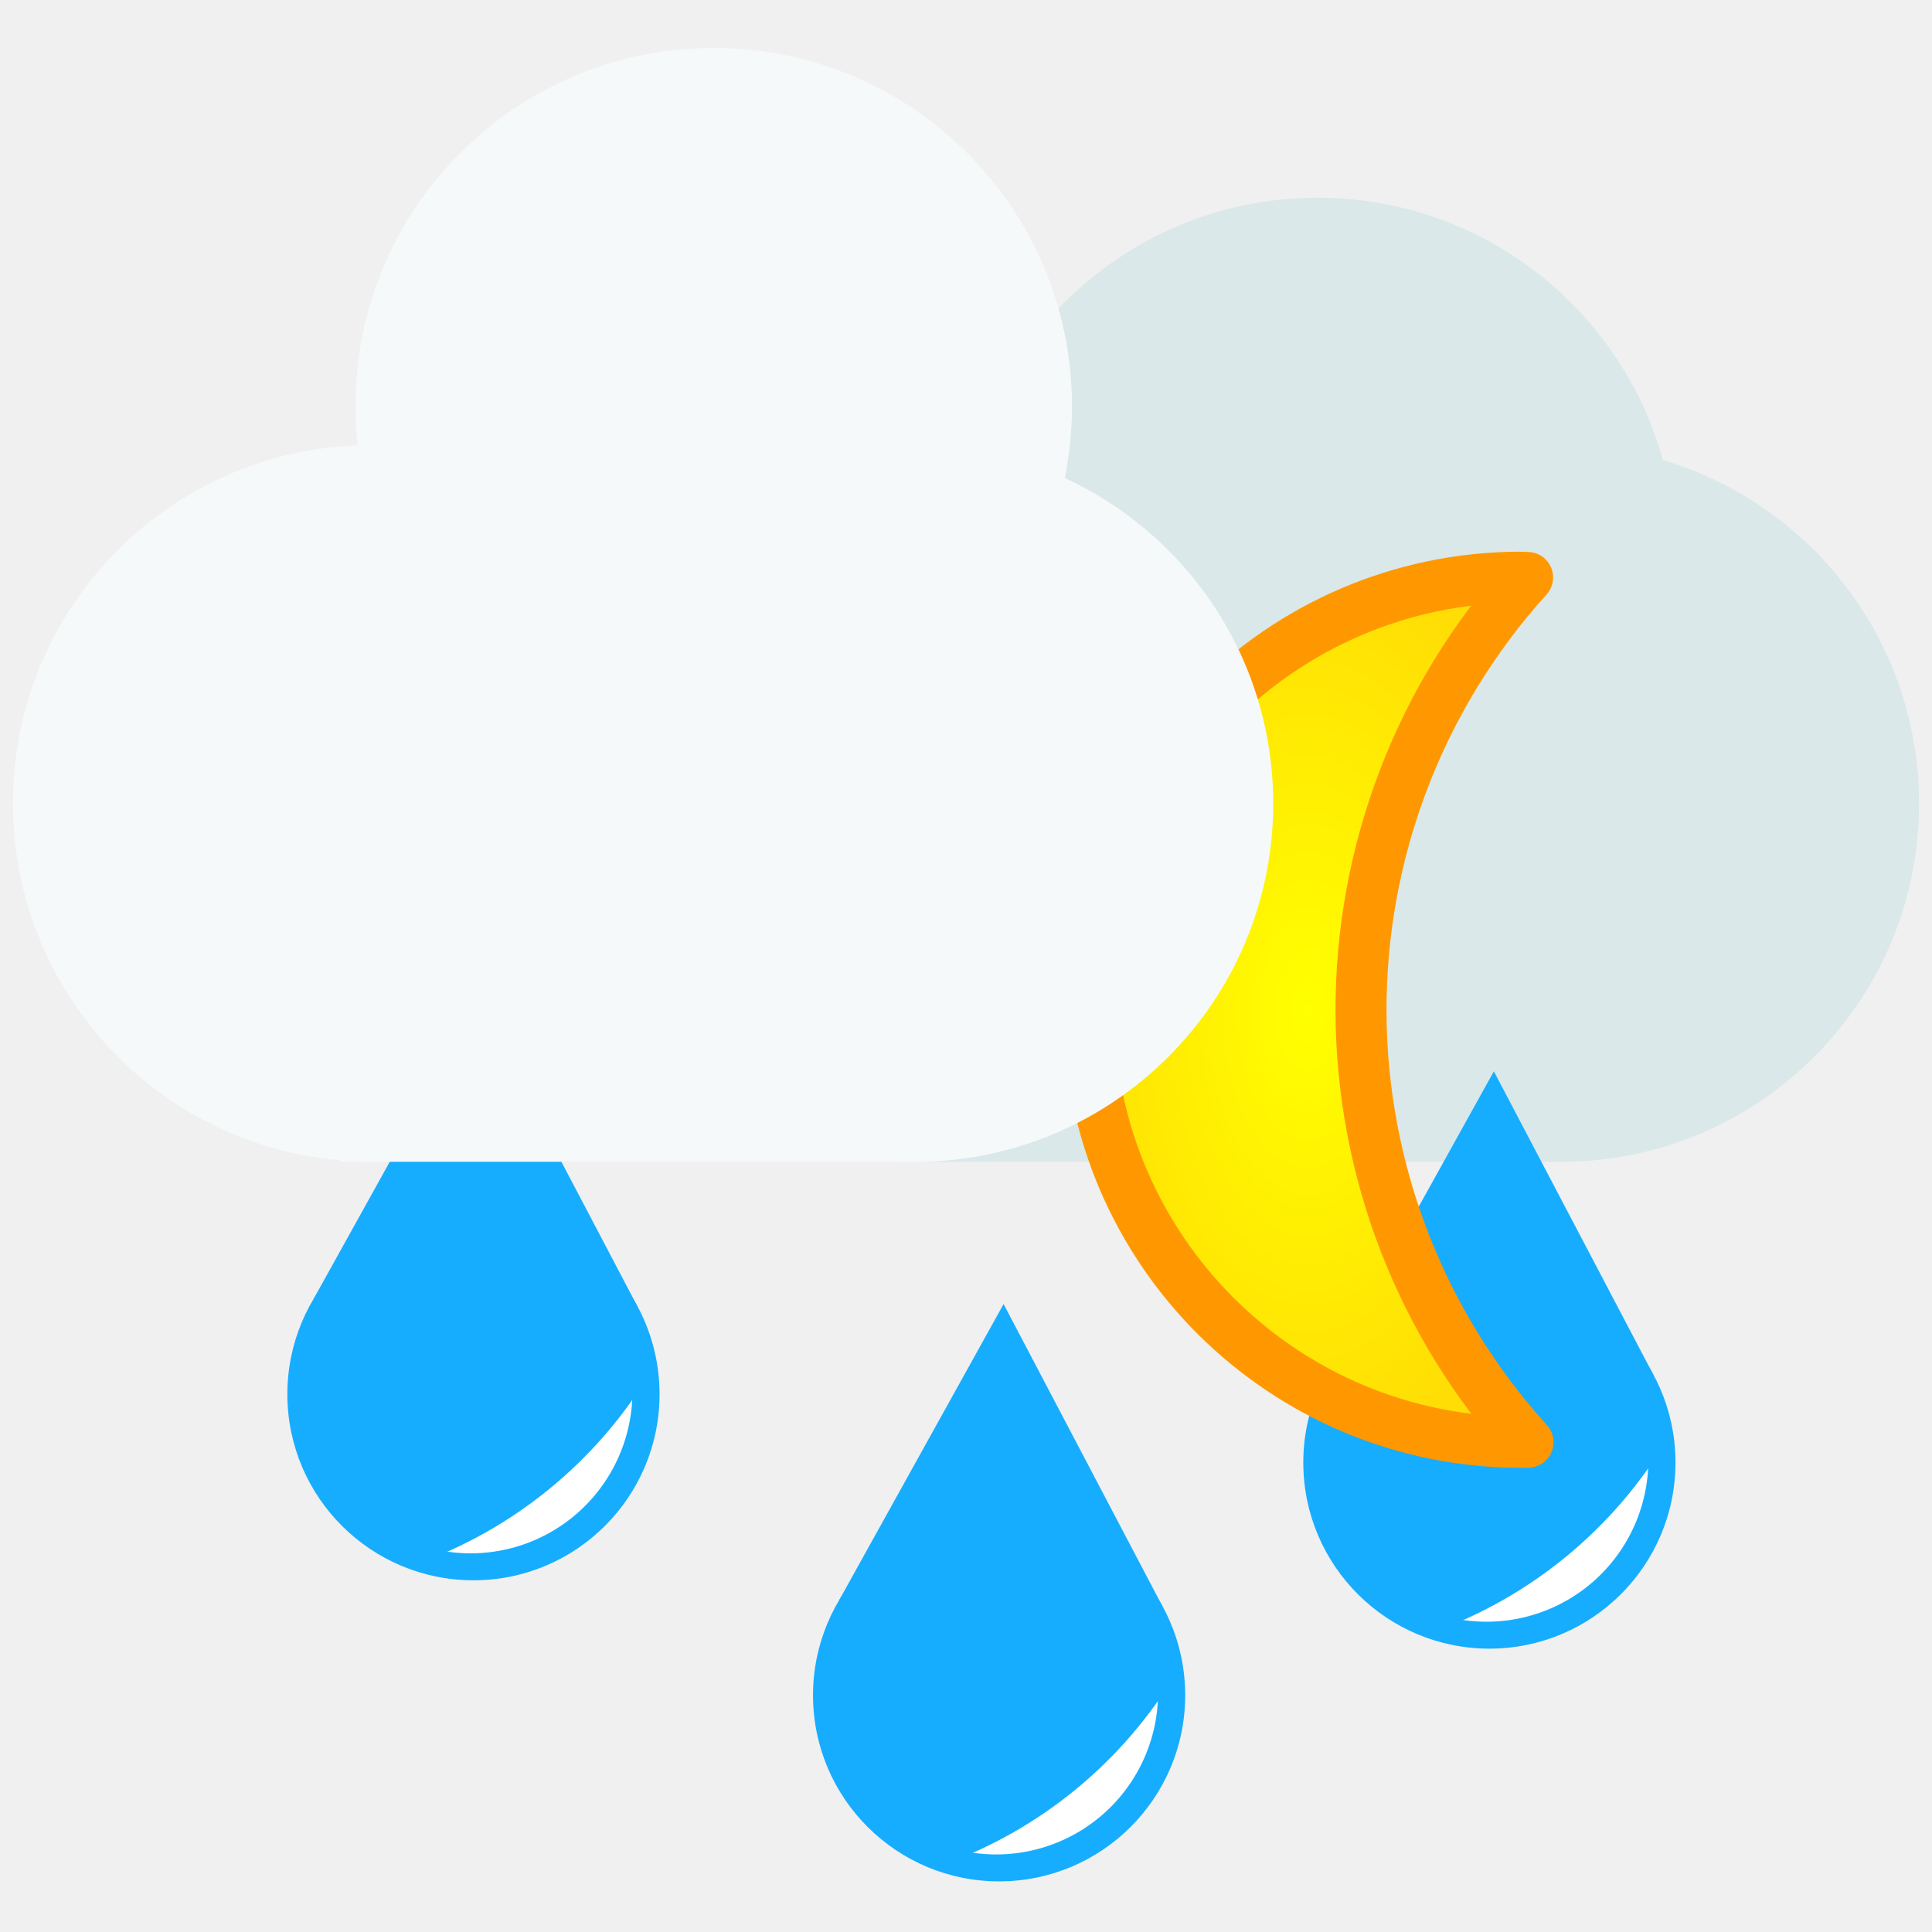
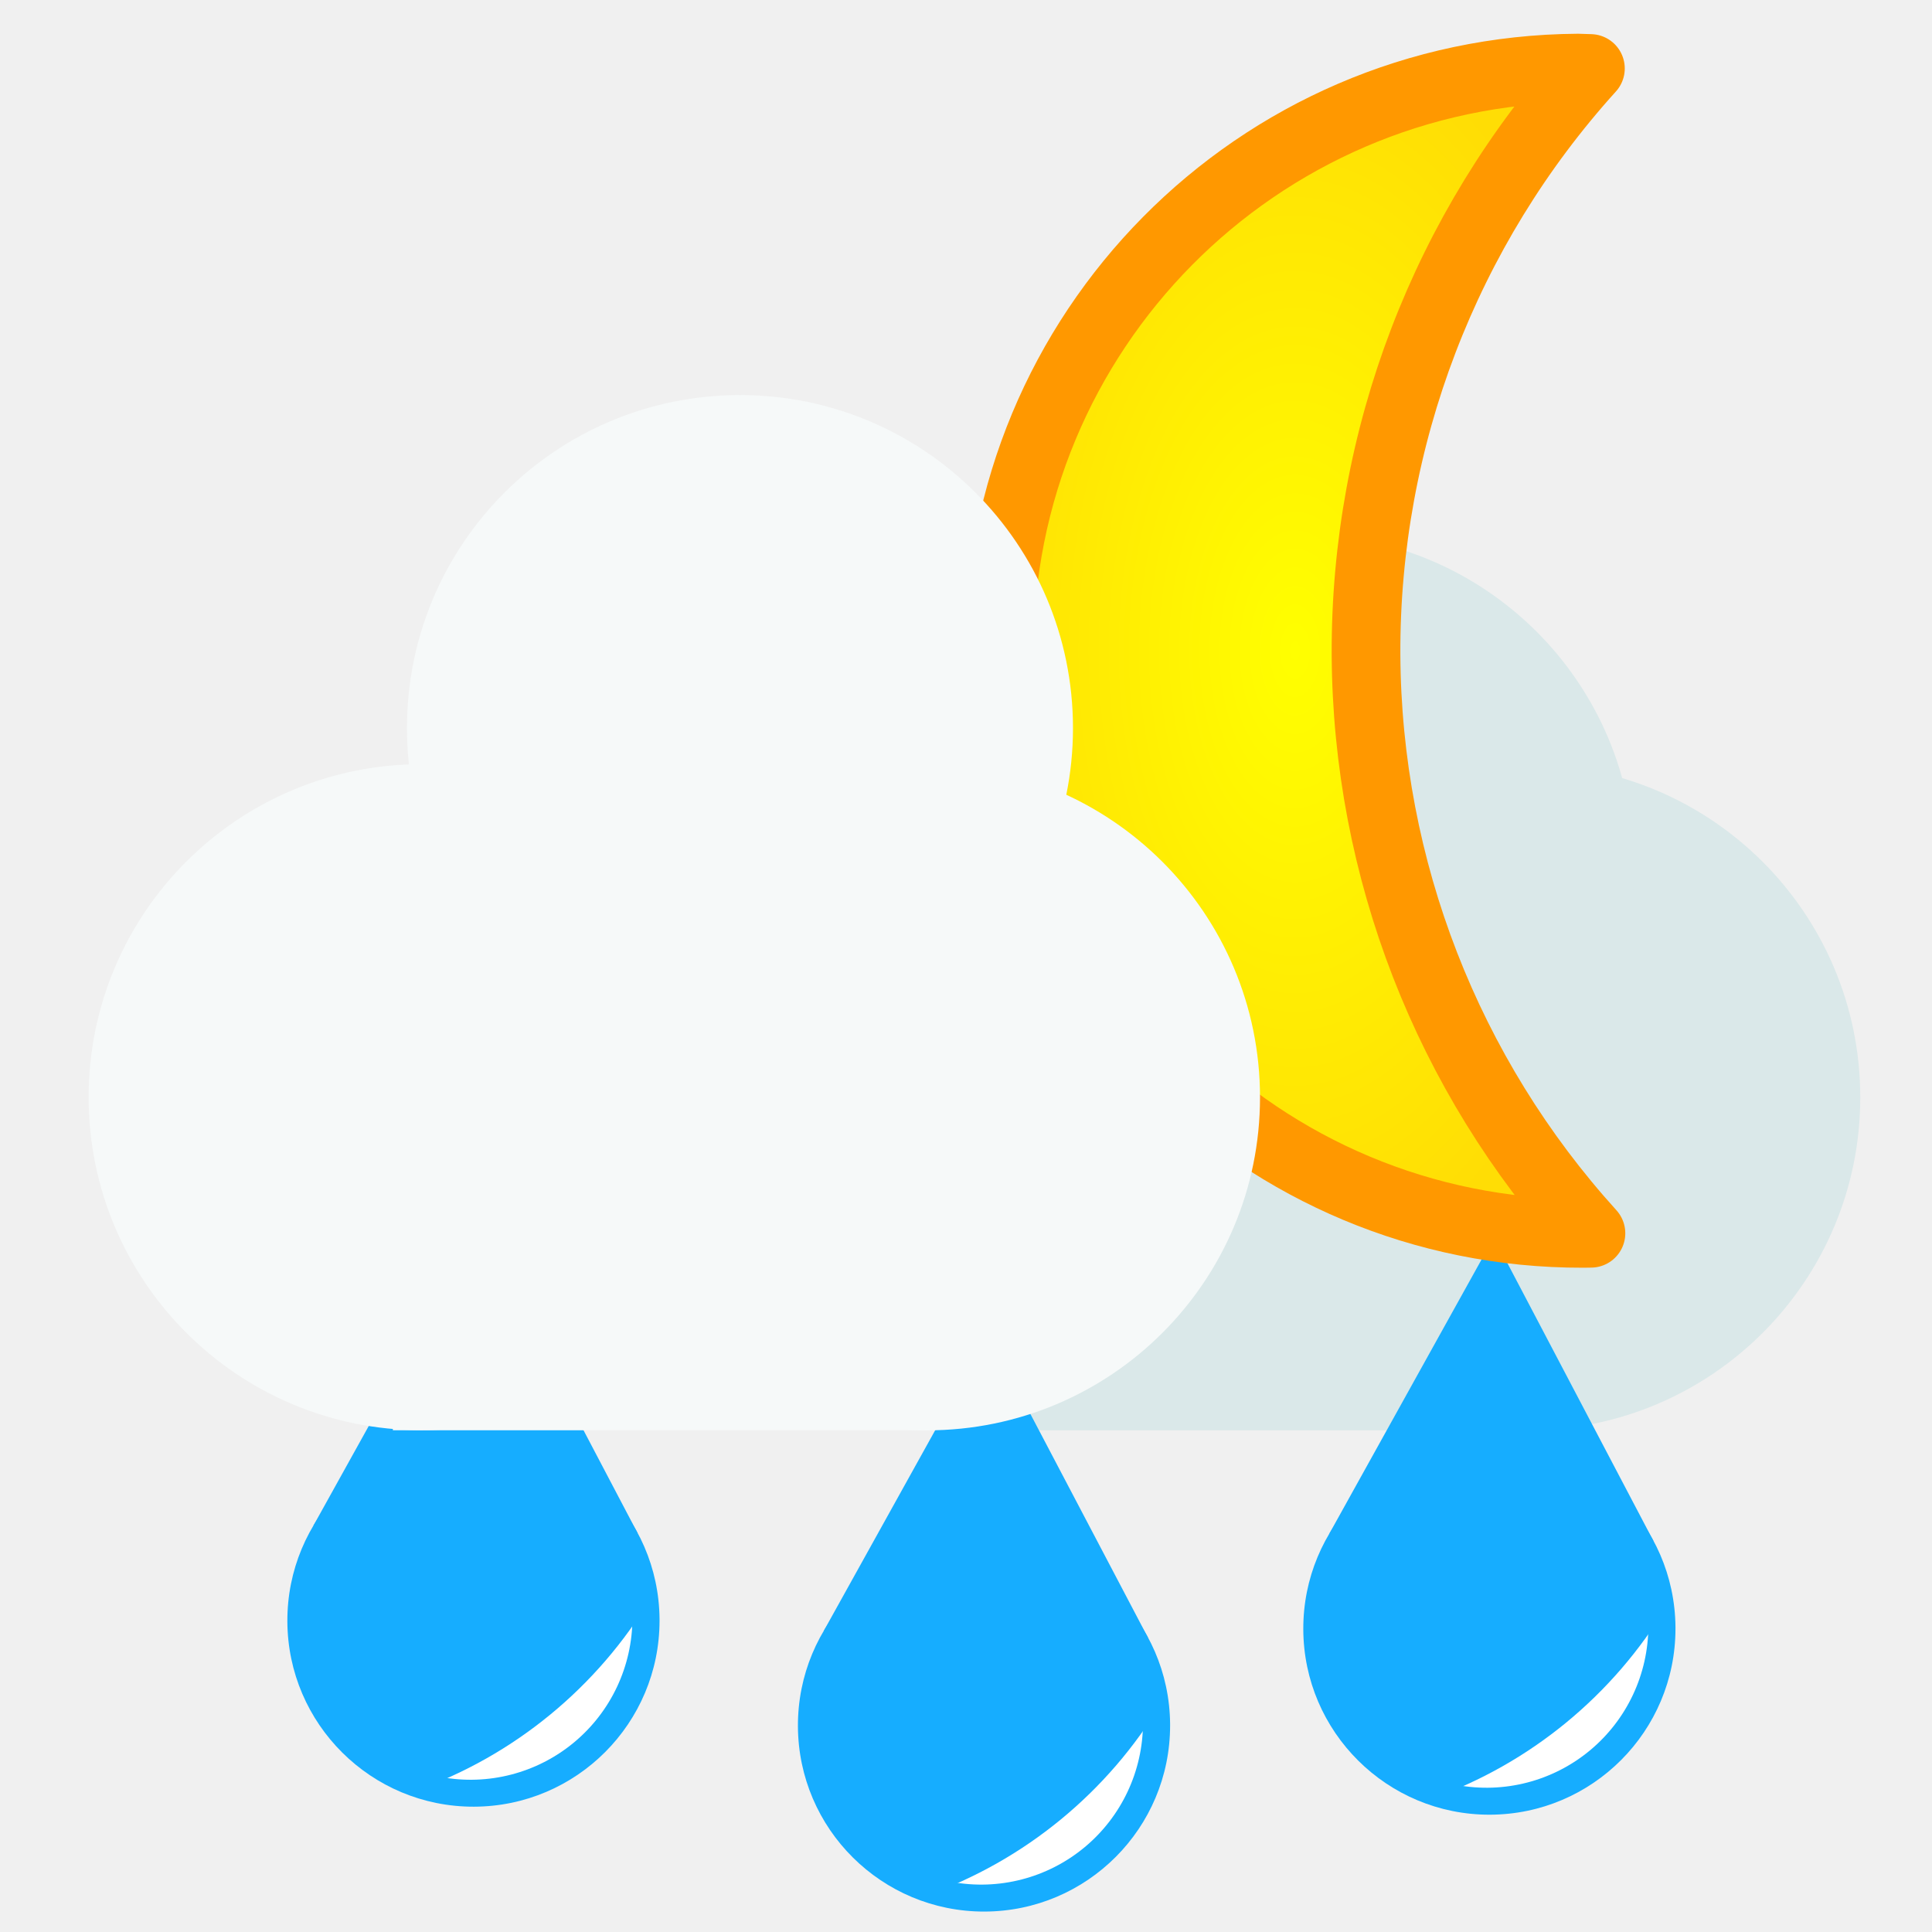
<svg xmlns="http://www.w3.org/2000/svg" xmlns:xlink="http://www.w3.org/1999/xlink" width="256" height="256" viewBox="0 0 67.733 67.733" version="1.1" id="svg5">
  <defs id="defs2">
+     <radialGradient xlink:href="#linearGradient4260" id="radialGradient13839" cx="25.728" cy="33.867" fx="25.728" fy="33.867" r="9.721" gradientTransform="matrix(1,0,0,1.837198,0,-28.35335)" gradientUnits="userSpaceOnUse" />
    <linearGradient id="linearGradient4260">
      <stop style="stop-color:#ffff00;stop-opacity:1;" offset="0" id="stop4256" />
      <stop style="stop-color:#ffdd05;stop-opacity:1;" offset="1" id="stop4258" />
    </linearGradient>
-     <radialGradient xlink:href="#linearGradient4260" id="radialGradient13839" cx="25.728" cy="33.867" fx="25.728" fy="33.867" r="9.721" gradientTransform="matrix(1,0,0,1.837198,0,-28.35335)" gradientUnits="userSpaceOnUse" />
  </defs>
  <g id="layer1">
-     <g id="layer4" style="display:inline">
-       <circle style="fill:#dae8e9;fill-opacity:1;stroke:#040000;stroke-width:0" id="path234-9" cy="26.564" cx="54.793" r="12.561" transform="translate(-0.0741731,1.60842)" />
-       <circle style="fill:#dae8e9;fill-opacity:1;stroke:#040000;stroke-width:0" id="path234-9-1" cy="17.884" cx="46.267" r="12.561" transform="translate(-0.0741731,1.60842)" />
-       <rect style="fill:#dae8e9;fill-opacity:1;stroke:#040000;stroke-width:0" id="rect1098" width="22.644" height="25.119" x="32.149" y="14.003" transform="translate(-0.0741731,1.60842)" />
+     <g id="g1435" transform="matrix(0.9296685,0,0,0.9296685,2.678359,-5.820191)">
+       <circle style="fill:#dae8e9;fill-opacity:1;stroke:#040000;stroke-width:0" id="path234-9" cy="47.643" cx="54.713" r="12.558" />
+       <circle style="fill:#dae8e9;fill-opacity:1;stroke:#040000;stroke-width:0" id="path234-9-1" cy="38.965" cx="46.19" r="12.558" />
+       <rect style="fill:#dae8e9;fill-opacity:1;stroke:#040000;stroke-width:0" id="rect1098" width="22.638" height="25.113" x="32.075" y="35.085" />
    </g>
    <g id="layer5">
-       <g id="layer8" style="display:inline" transform="translate(-6.996454,4.41475)">
-         <path style="fill:#16adff;fill-opacity:1;stroke:#000000;stroke-width:0" id="path1755" d="m 30.119,44.464 a 6.524,6.524 0 0 1 -6.51,6.524 6.524,6.524 0 0 1 -6.538,-6.495 6.524,6.524 0 0 1 6.481,-6.553 6.524,6.524 0 0 1 6.567,6.466" />
-         <path style="fill:#16adff;fill-opacity:1;stroke:#000000;stroke-width:0" d="m 17.984,41.135 11.368,0.267 -5.6,-10.654 z" id="path2817" />
-         <path style="fill:#ffffff;fill-opacity:1;stroke:#000000;stroke-width:0" id="path3537" d="m 29.168,44.371 a 5.672,5.672 0 0 1 -2.049,4.364 5.672,5.672 0 0 1 -4.666,1.211" />
-         <path style="fill:#16adff;fill-opacity:1;stroke:#000000;stroke-width:0" id="path3543" d="M 47.995,22.166 A 15.51,15.676 0 0 1 44.381,32.225" transform="rotate(30.86727)" />
+       <g id="layer8" style="display:inline" transform="translate(-6.996454,10.76475)">
+         <path style="fill:#16adff;fill-opacity:1;stroke:#000000;stroke-width:0" id="path1755" d="m 30.119,46.051 a 6.524,6.524 0 0 1 -6.51,6.524 6.524,6.524 0 0 1 -6.538,-6.495 6.524,6.524 0 0 1 6.481,-6.553 6.524,6.524 0 0 1 6.567,6.466" />
+         <path style="fill:#16adff;fill-opacity:1;stroke:#000000;stroke-width:0" d="m 17.984,42.722 11.368,0.267 -5.6,-10.654 z" id="path2817" />
+         <path style="fill:#ffffff;fill-opacity:1;stroke:#000000;stroke-width:0" id="path3537" d="m 29.168,45.959 a 5.672,5.672 0 0 1 -2.049,4.364 5.672,5.672 0 0 1 -4.666,1.211" />
+         <path style="fill:#16adff;fill-opacity:1;stroke:#000000;stroke-width:0" id="path3543" d="M 48.81,23.528 A 15.51,15.676 0 0 1 45.196,33.587" transform="rotate(30.86727)" />
      </g>
-       <g id="layer7" transform="translate(2.451524,10.68222)">
-         <path style="fill:#16adff;fill-opacity:1;stroke:#000000;stroke-width:0" id="path1755-3" d="m 56.288,40.593 a 6.524,6.524 0 0 1 -6.51,6.524 6.524,6.524 0 0 1 -6.538,-6.495 6.524,6.524 0 0 1 6.481,-6.553 6.524,6.524 0 0 1 6.567,6.466" />
-         <path style="fill:#16adff;fill-opacity:1;stroke:#000000;stroke-width:0" d="m 44.153,37.264 11.368,0.267 -5.6,-10.654 z" id="path2817-9" />
-         <path style="fill:#ffffff;fill-opacity:1;stroke:#000000;stroke-width:0" id="path3537-1" d="m 55.337,40.501 a 5.672,5.672 0 0 1 -2.049,4.364 5.672,5.672 0 0 1 -4.666,1.211" />
-         <path style="fill:#16adff;fill-opacity:1;stroke:#000000;stroke-width:0" id="path3543-6" d="M 68.472,5.417 A 15.51,15.676 0 0 1 64.858,15.476" transform="rotate(30.86727)" />
+       <g id="layer7" transform="translate(2.451524,14.91556)">
+         <path style="fill:#16adff;fill-opacity:1;stroke:#000000;stroke-width:0" id="path1755-3" d="m 56.288,42.181 a 6.524,6.524 0 0 1 -6.51,6.524 6.524,6.524 0 0 1 -6.538,-6.495 6.524,6.524 0 0 1 6.481,-6.553 6.524,6.524 0 0 1 6.567,6.466" />
+         <path style="fill:#16adff;fill-opacity:1;stroke:#000000;stroke-width:0" d="m 44.153,38.852 11.368,0.267 -5.6,-10.654 z" id="path2817-9" />
+         <path style="fill:#ffffff;fill-opacity:1;stroke:#000000;stroke-width:0" id="path3537-1" d="m 55.337,42.088 a 5.672,5.672 0 0 1 -2.049,4.364 5.672,5.672 0 0 1 -4.666,1.211" />
+         <path style="fill:#16adff;fill-opacity:1;stroke:#000000;stroke-width:0" id="path3543-6" d="M 69.286,6.78 A 15.51,15.676 0 0 1 65.672,16.839" transform="rotate(30.86727)" />
      </g>
-       <g id="layer6" transform="translate(-2.412781,1.514876)" style="display:inline">
-         <path style="fill:#16adff;fill-opacity:1;stroke:#000000;stroke-width:0" id="path1755-1" d="m 43.964,57.919 a 6.524,6.524 0 0 1 -6.51,6.524 6.524,6.524 0 0 1 -6.538,-6.495 6.524,6.524 0 0 1 6.481,-6.553 6.524,6.524 0 0 1 6.567,6.466" />
-         <path style="fill:#16adff;fill-opacity:1;stroke:#000000;stroke-width:0" d="M 31.829,54.59 43.197,54.857 37.597,44.203 Z" id="path2817-0" />
-         <path style="fill:#ffffff;fill-opacity:1;stroke:#000000;stroke-width:0" id="path3537-2" d="m 43.013,57.827 a 5.672,5.672 0 0 1 -2.049,4.364 5.672,5.672 0 0 1 -4.666,1.211" />
-         <path style="fill:#16adff;fill-opacity:1;stroke:#000000;stroke-width:0" id="path3543-7" d="M 66.782,26.612 A 15.51,15.676 0 0 1 63.168,36.671" transform="rotate(30.86727)" />
+       <g id="layer6" transform="translate(-2.941948,0.9857091)" style="display:inline">
+         <path style="fill:#16adff;fill-opacity:1;stroke:#000000;stroke-width:0" id="path1755-1" d="m 43.964,59.507 a 6.524,6.524 0 0 1 -6.51,6.524 6.524,6.524 0 0 1 -6.538,-6.495 6.524,6.524 0 0 1 6.481,-6.553 6.524,6.524 0 0 1 6.567,6.466" />
+         <path style="fill:#16adff;fill-opacity:1;stroke:#000000;stroke-width:0" d="M 31.829,56.178 43.197,56.445 37.597,45.791 Z" id="path2817-0" />
+         <path style="fill:#ffffff;fill-opacity:1;stroke:#000000;stroke-width:0" id="path3537-2" d="m 43.013,59.414 a 5.672,5.672 0 0 1 -2.049,4.364 5.672,5.672 0 0 1 -4.666,1.211" />
+         <path style="fill:#16adff;fill-opacity:1;stroke:#000000;stroke-width:0" id="path3543-7" d="M 67.597,27.975 A 15.51,15.676 0 0 1 63.983,38.034" transform="rotate(30.86727)" />
      </g>
    </g>
-     <path id="path2217-0" style="display:inline;fill:url(#radialGradient13839);fill-opacity:1;stroke:#ff9800;stroke-width:1.949;stroke-linecap:butt;stroke-linejoin:round;stroke-dasharray:none;stroke-opacity:1;paint-order:markers fill stroke" class="UnoptimicedTransforms" d="m 33.757,17.331 a 16.536,16.536 0 0 0 -16.427,16.609 16.536,16.536 0 0 0 16.573,16.464 16.536,16.536 0 0 0 0.223,-0.003 24.645,24.645 0 0 1 -6.384,-16.425 24.645,24.645 0 0 1 6.369,-16.634 16.536,16.536 0 0 0 -0.354,-0.011 z" transform="matrix(0.9170767,0,0,0.9170767,22.27354,4.340911)" />
-     <g id="layer3" style="display:inline">
-       <circle style="fill:#f6f9f9;fill-opacity:1;stroke:#040000;stroke-width:0" id="path234-91" cy="26.563" cx="32.15" r="12.561" transform="translate(-0.0741731,1.60842)" />
-       <circle style="fill:#f6f9f9;fill-opacity:1;stroke:#040000;stroke-width:0" id="path234-91-9" cy="26.557" cx="13.089" r="12.561" transform="translate(-0.0741731,1.60842)" />
-       <rect style="fill:#f6f9f9;fill-opacity:1;stroke:#040000;stroke-width:0" id="rect1098-8" width="20.443" height="18.576" x="12.002" y="20.546" transform="translate(-0.0741731,1.60842)" />
-       <circle style="fill:#f6f9f9;fill-opacity:1;stroke:#040000;stroke-width:0" id="path234" cy="12.634" cx="25.095" r="12.561" transform="translate(-0.0741731,1.60842)" />
+     <path id="path2217-0" style="fill:url(#radialGradient13839);fill-opacity:1;stroke:#ff9800;stroke-width:1.949;stroke-linecap:butt;stroke-linejoin:round;stroke-dasharray:none;stroke-opacity:1;paint-order:markers fill stroke" class="UnoptimicedTransforms" d="m 33.757,17.331 a 16.536,16.536 0 0 0 -16.427,16.609 16.536,16.536 0 0 0 16.573,16.464 16.536,16.536 0 0 0 0.223,-0.003 24.645,24.645 0 0 1 -6.384,-16.425 24.645,24.645 0 0 1 6.369,-16.634 16.536,16.536 0 0 0 -0.354,-0.011 z" transform="matrix(1.23526,0,0,1.23526,13.62183,-19.02139)" />
+     <g id="g1430" transform="matrix(0.9296685,0,0,0.9296685,2.678359,-5.820191)">
+       <rect style="fill:#f6f9f9;fill-opacity:1;stroke:#040000;stroke-width:0" id="rect1098-8" width="20.438" height="18.571" x="11.934" y="41.626" />
+       <circle style="fill:#f6f9f9;fill-opacity:1;stroke:#040000;stroke-width:0" id="path234" cy="33.717" cx="25.024" r="12.558" />
+       <circle style="fill:#f6f9f9;fill-opacity:1;stroke:#040000;stroke-width:0" id="path234-91-9" cy="47.636" cx="13.02" r="12.558" />
+       <circle style="fill:#f6f9f9;fill-opacity:1;stroke:#040000;stroke-width:0" id="path234-91" cy="47.642" cx="32.077" r="12.558" />
    </g>
  </g>
</svg>
